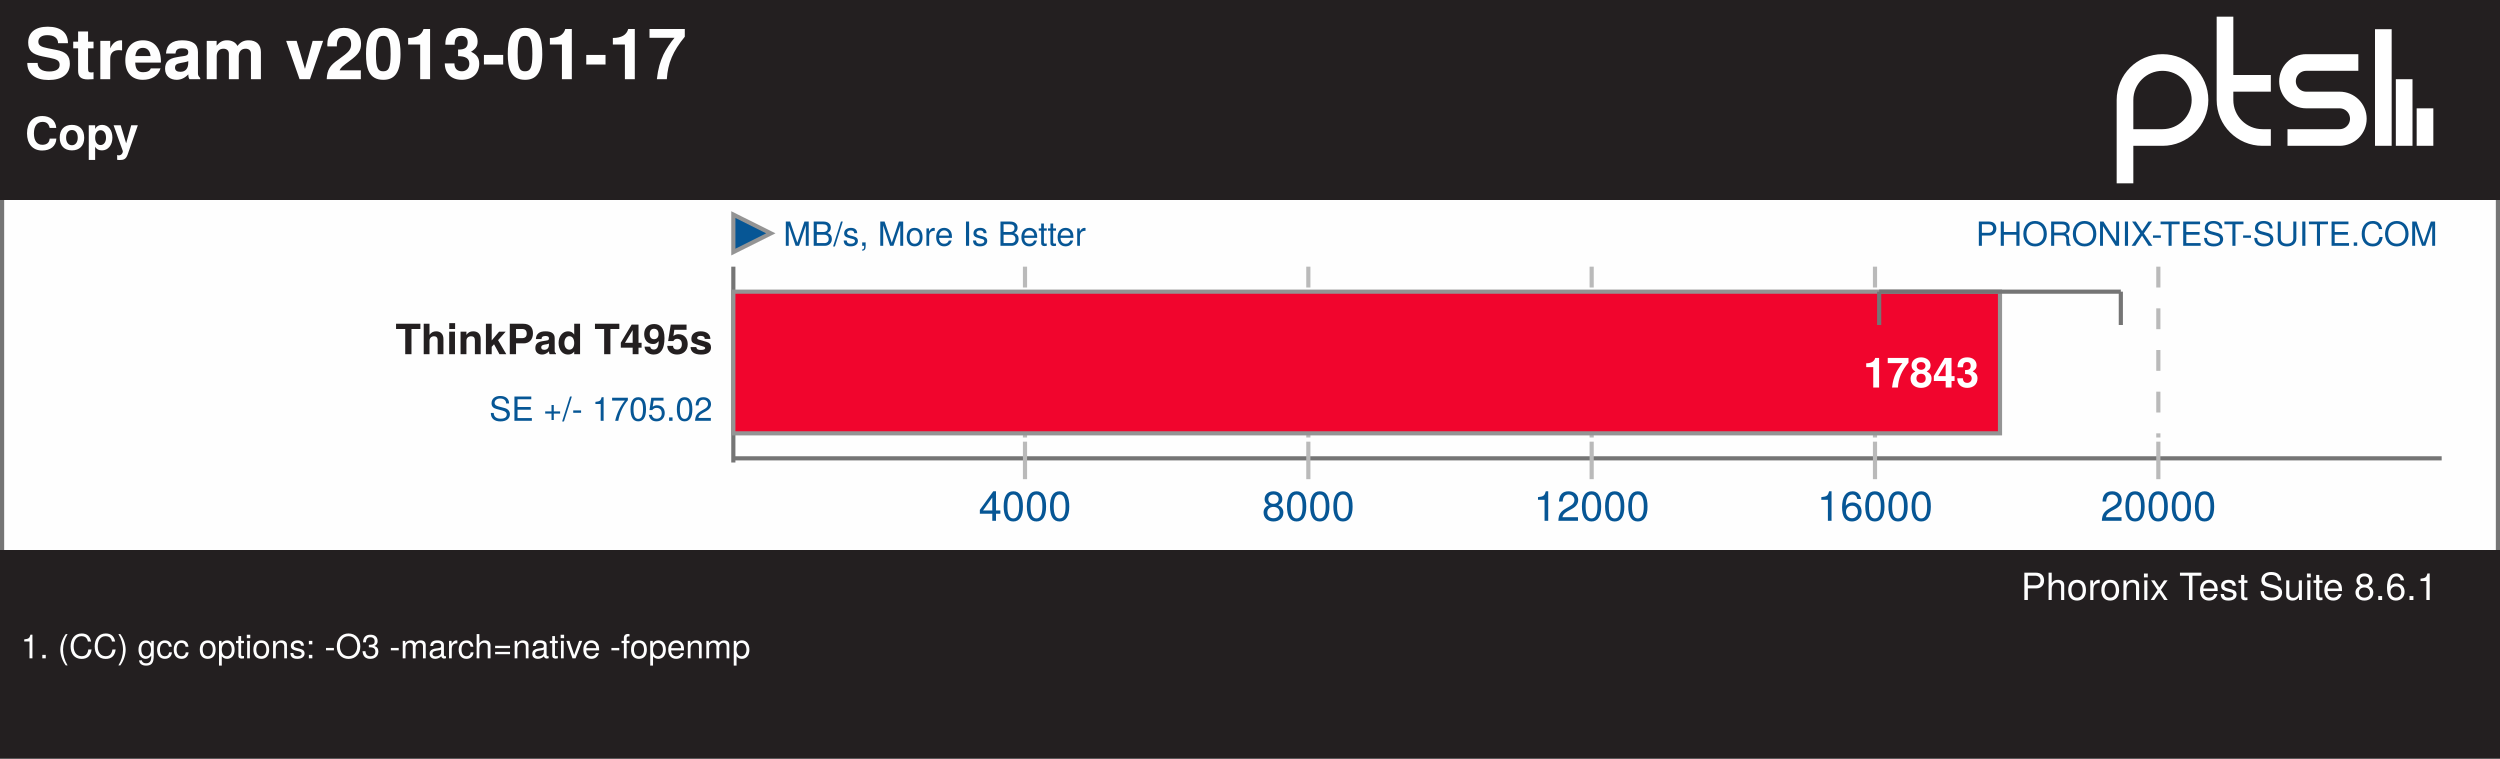
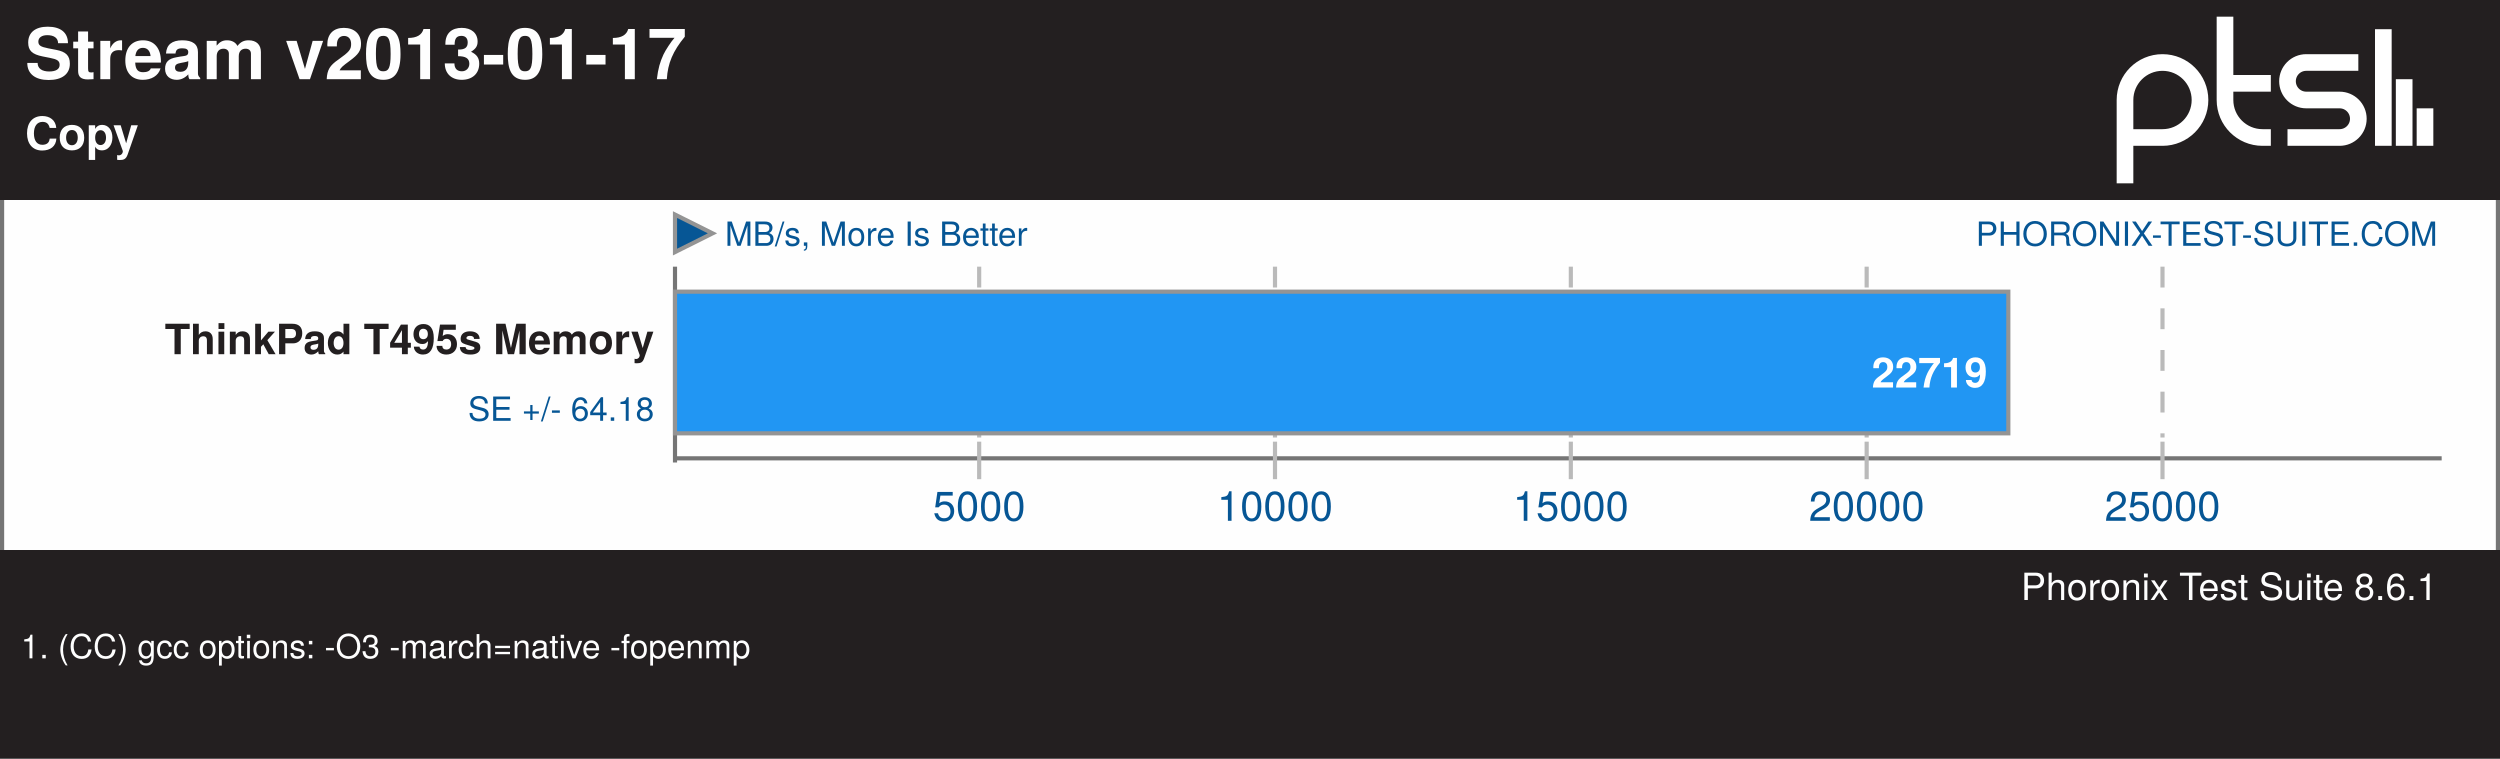
<svg xmlns="http://www.w3.org/2000/svg" xmlns:xlink="http://www.w3.org/1999/xlink" version="1.1" font-family="sans-serif, droid-sans, helvetica, verdana, tahoma" viewbox="0 0 600 182" width="600" height="182" preserveAspectRatio="xMinYMin meet">
  <rect x="0" y="0" width="600" height="182" fill="#FEFEFE" stroke="#757575" stroke-width="2" />
  <g stroke="#757575" stroke-width="1">
-     <line x1="176" y1="64" x2="176" y2="111" />
-     <line x1="176" y1="110" x2="586" y2="110" />
+     <line x1="162" y1="64" x2="162" y2="111" />
+     <line x1="162" y1="110" x2="586" y2="110" />
  </g>
  <a xlink:href="https://www.phoronix-test-suite.com/" xlink:show="new">
    <text x="585" y="59" font-size="8" fill="#065695" text-anchor="end" xlink:show="new">PHORONIX-TEST-SUITE.COM</text>
  </a>
-   <polygon points="185,56 176,60.5 176,51.5" fill="#065695" stroke="#949494" stroke-width="1" />
-   <text x="188" y="59" font-size="8" fill="#065695" text-anchor="start">MB/s, More Is Better</text>
+   <polygon points="171,56 162,60.5 162,51.5" fill="#065695" stroke="#949494" stroke-width="1" />
+   <text x="174" y="59" font-size="8" fill="#065695" text-anchor="start">MB/s, More Is Better</text>
  <rect x="0" y="0" width="600" height="48" fill="#231f20" />
  <a xlink:href="https://openbenchmarking.org/test/pts/stream-1.3.1" xlink:show="new">
    <text x="6" y="19" font-size="17" fill="#FEFEFE" text-anchor="start" xlink:show="new" font-weight="bold">Stream v2013-01-17</text>
  </a>
  <text x="6" y="36" font-size="11" font-weight="bold" fill="#FEFEFE" text-anchor="start">Copy</text>
  <path d="m74 22v9m-5-16v16m-5-28v28m-23-2h12.5c2.485 0 4.5-2.015 4.5-4.5s-2.015-4.5-4.5-4.5h-8c-2.485 0-4.5-2.015-4.5-4.5s2.015-4.5 4.5-4.5h12.5m-21 5h-11m11 13h-2c-4.971 0-9-4.029-9-9v-20m-24 40v-20c0-4.971 4.029-9 9-9 4.971 0 9 4.029 9 9s-4.029 9-9 9h-9" stroke="#ffffff" stroke-width="4" fill="none" transform="translate(508,4)" />
  <g font-size="10" fill="#231f20" font-weight="bold">
-     <text x="171" y="85" text-anchor="end">ThinkPad T495s</text>
+     <text x="157" y="85" text-anchor="end">ThinkPad T495s Memory</text>
  </g>
  <g font-size="10" fill="#065695" text-anchor="middle">
-     <text x="246" y="125">4000</text>
-     <text x="314" y="125">8000</text>
-     <text x="382" y="125">12000</text>
-     <text x="450" y="125">16000</text>
-     <text x="518" y="125">20000</text>
+     <text x="235" y="125">5000</text>
+     <text x="306" y="125">10000</text>
+     <text x="377" y="125">15000</text>
+     <text x="448" y="125">20000</text>
+     <text x="519" y="125">25000</text>
  </g>
  <g stroke="#BABABA" stroke-width="1">
-     <line x1="246" y1="64" x2="246" y2="105" stroke-dasharray="5,5" />
-     <line x1="246" y1="106" x2="246" y2="115" />
-     <line x1="314" y1="64" x2="314" y2="105" stroke-dasharray="5,5" />
-     <line x1="314" y1="106" x2="314" y2="115" />
-     <line x1="382" y1="64" x2="382" y2="105" stroke-dasharray="5,5" />
-     <line x1="382" y1="106" x2="382" y2="115" />
-     <line x1="450" y1="64" x2="450" y2="105" stroke-dasharray="5,5" />
-     <line x1="450" y1="106" x2="450" y2="115" />
-     <line x1="518" y1="64" x2="518" y2="105" stroke-dasharray="5,5" />
-     <line x1="518" y1="106" x2="518" y2="115" />
+     <line x1="235" y1="64" x2="235" y2="105" stroke-dasharray="5,5" />
+     <line x1="235" y1="106" x2="235" y2="115" />
+     <line x1="306" y1="64" x2="306" y2="105" stroke-dasharray="5,5" />
+     <line x1="306" y1="106" x2="306" y2="115" />
+     <line x1="377" y1="64" x2="377" y2="105" stroke-dasharray="5,5" />
+     <line x1="377" y1="106" x2="377" y2="115" />
+     <line x1="448" y1="64" x2="448" y2="105" stroke-dasharray="5,5" />
+     <line x1="448" y1="106" x2="448" y2="115" />
+     <line x1="519" y1="64" x2="519" y2="105" stroke-dasharray="5,5" />
+     <line x1="519" y1="106" x2="519" y2="115" />
  </g>
  <g stroke="#949494" stroke-width="1">
-     <rect x="176" y="70" height="34" width="304" fill="#f1052d" xlink:title="ThinkPad T495s: 17843" />
+     <rect x="162" y="70" height="34" width="320" fill="#2196f3" xlink:title="ThinkPad T495s Memory: 22719" />
  </g>
  <g font-size="8" fill="#065695" text-anchor="end">
-     <text y="101" x="171">SE +/- 1705.02</text>
+     <text y="101" x="157">SE +/- 64.18</text>
  </g>
  <g font-size="10" fill="#FFFFFF" font-weight="bold" text-anchor="end">
-     <text x="475" y="93">17843</text>
-   </g>
-   <g stroke="#757575" stroke-width="1">
-     <line x1="451" y1="70" x2="451" y2="78" />
-     <line x1="509" y1="70" x2="509" y2="78" />
-     <line x1="451" y1="70" x2="509" y2="70" />
+     <text x="477" y="93">22719</text>
  </g>
  <rect x="0" y="132" width="600" height="50" fill="#231f20" />
  <a xlink:href="https://www.phoronix-test-suite.com/" xlink:show="new">
    <text x="585" y="144" font-size="9" fill="#FEFEFE" text-anchor="end" xlink:show="new">Phoronix Test Suite 8.6.1</text>
  </a>
  <text x="5" y="158" font-size="8" fill="#FEFEFE" text-anchor="start" xlink:title="-O3 -march=native -fopenmp" width="595">1. (CC) gcc options: -O3 -march=native -fopenmp</text>
</svg>
